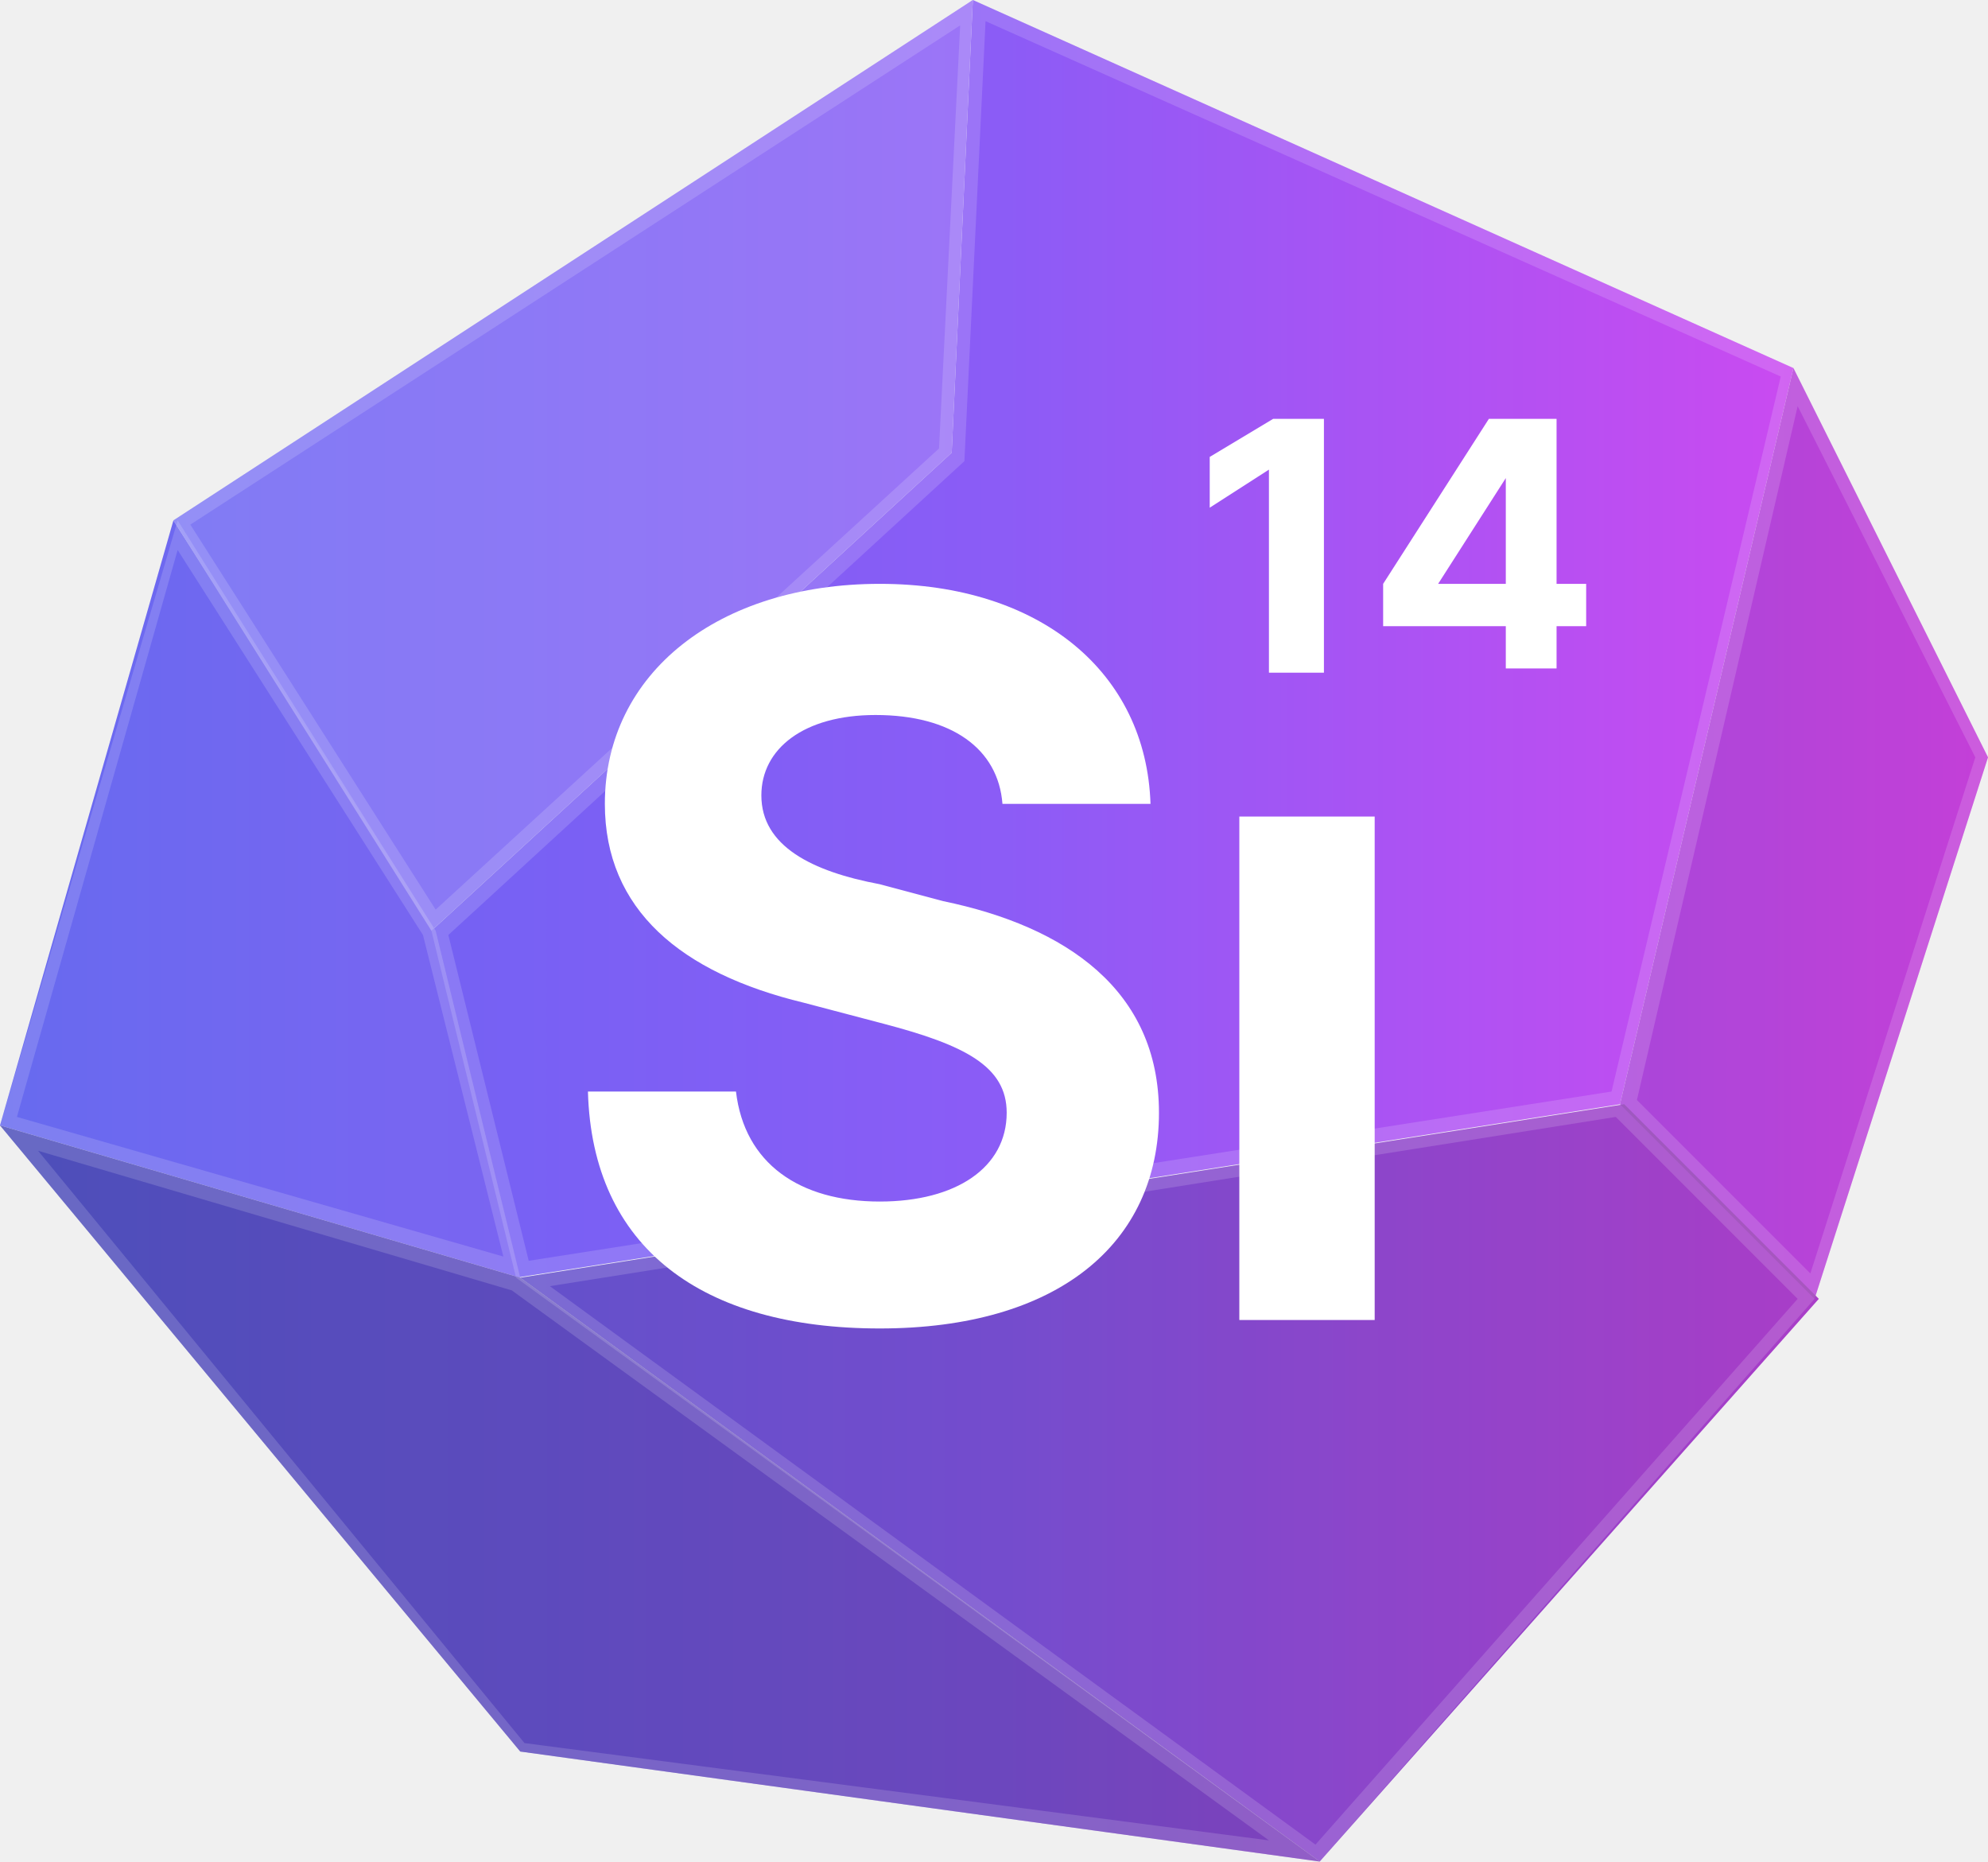
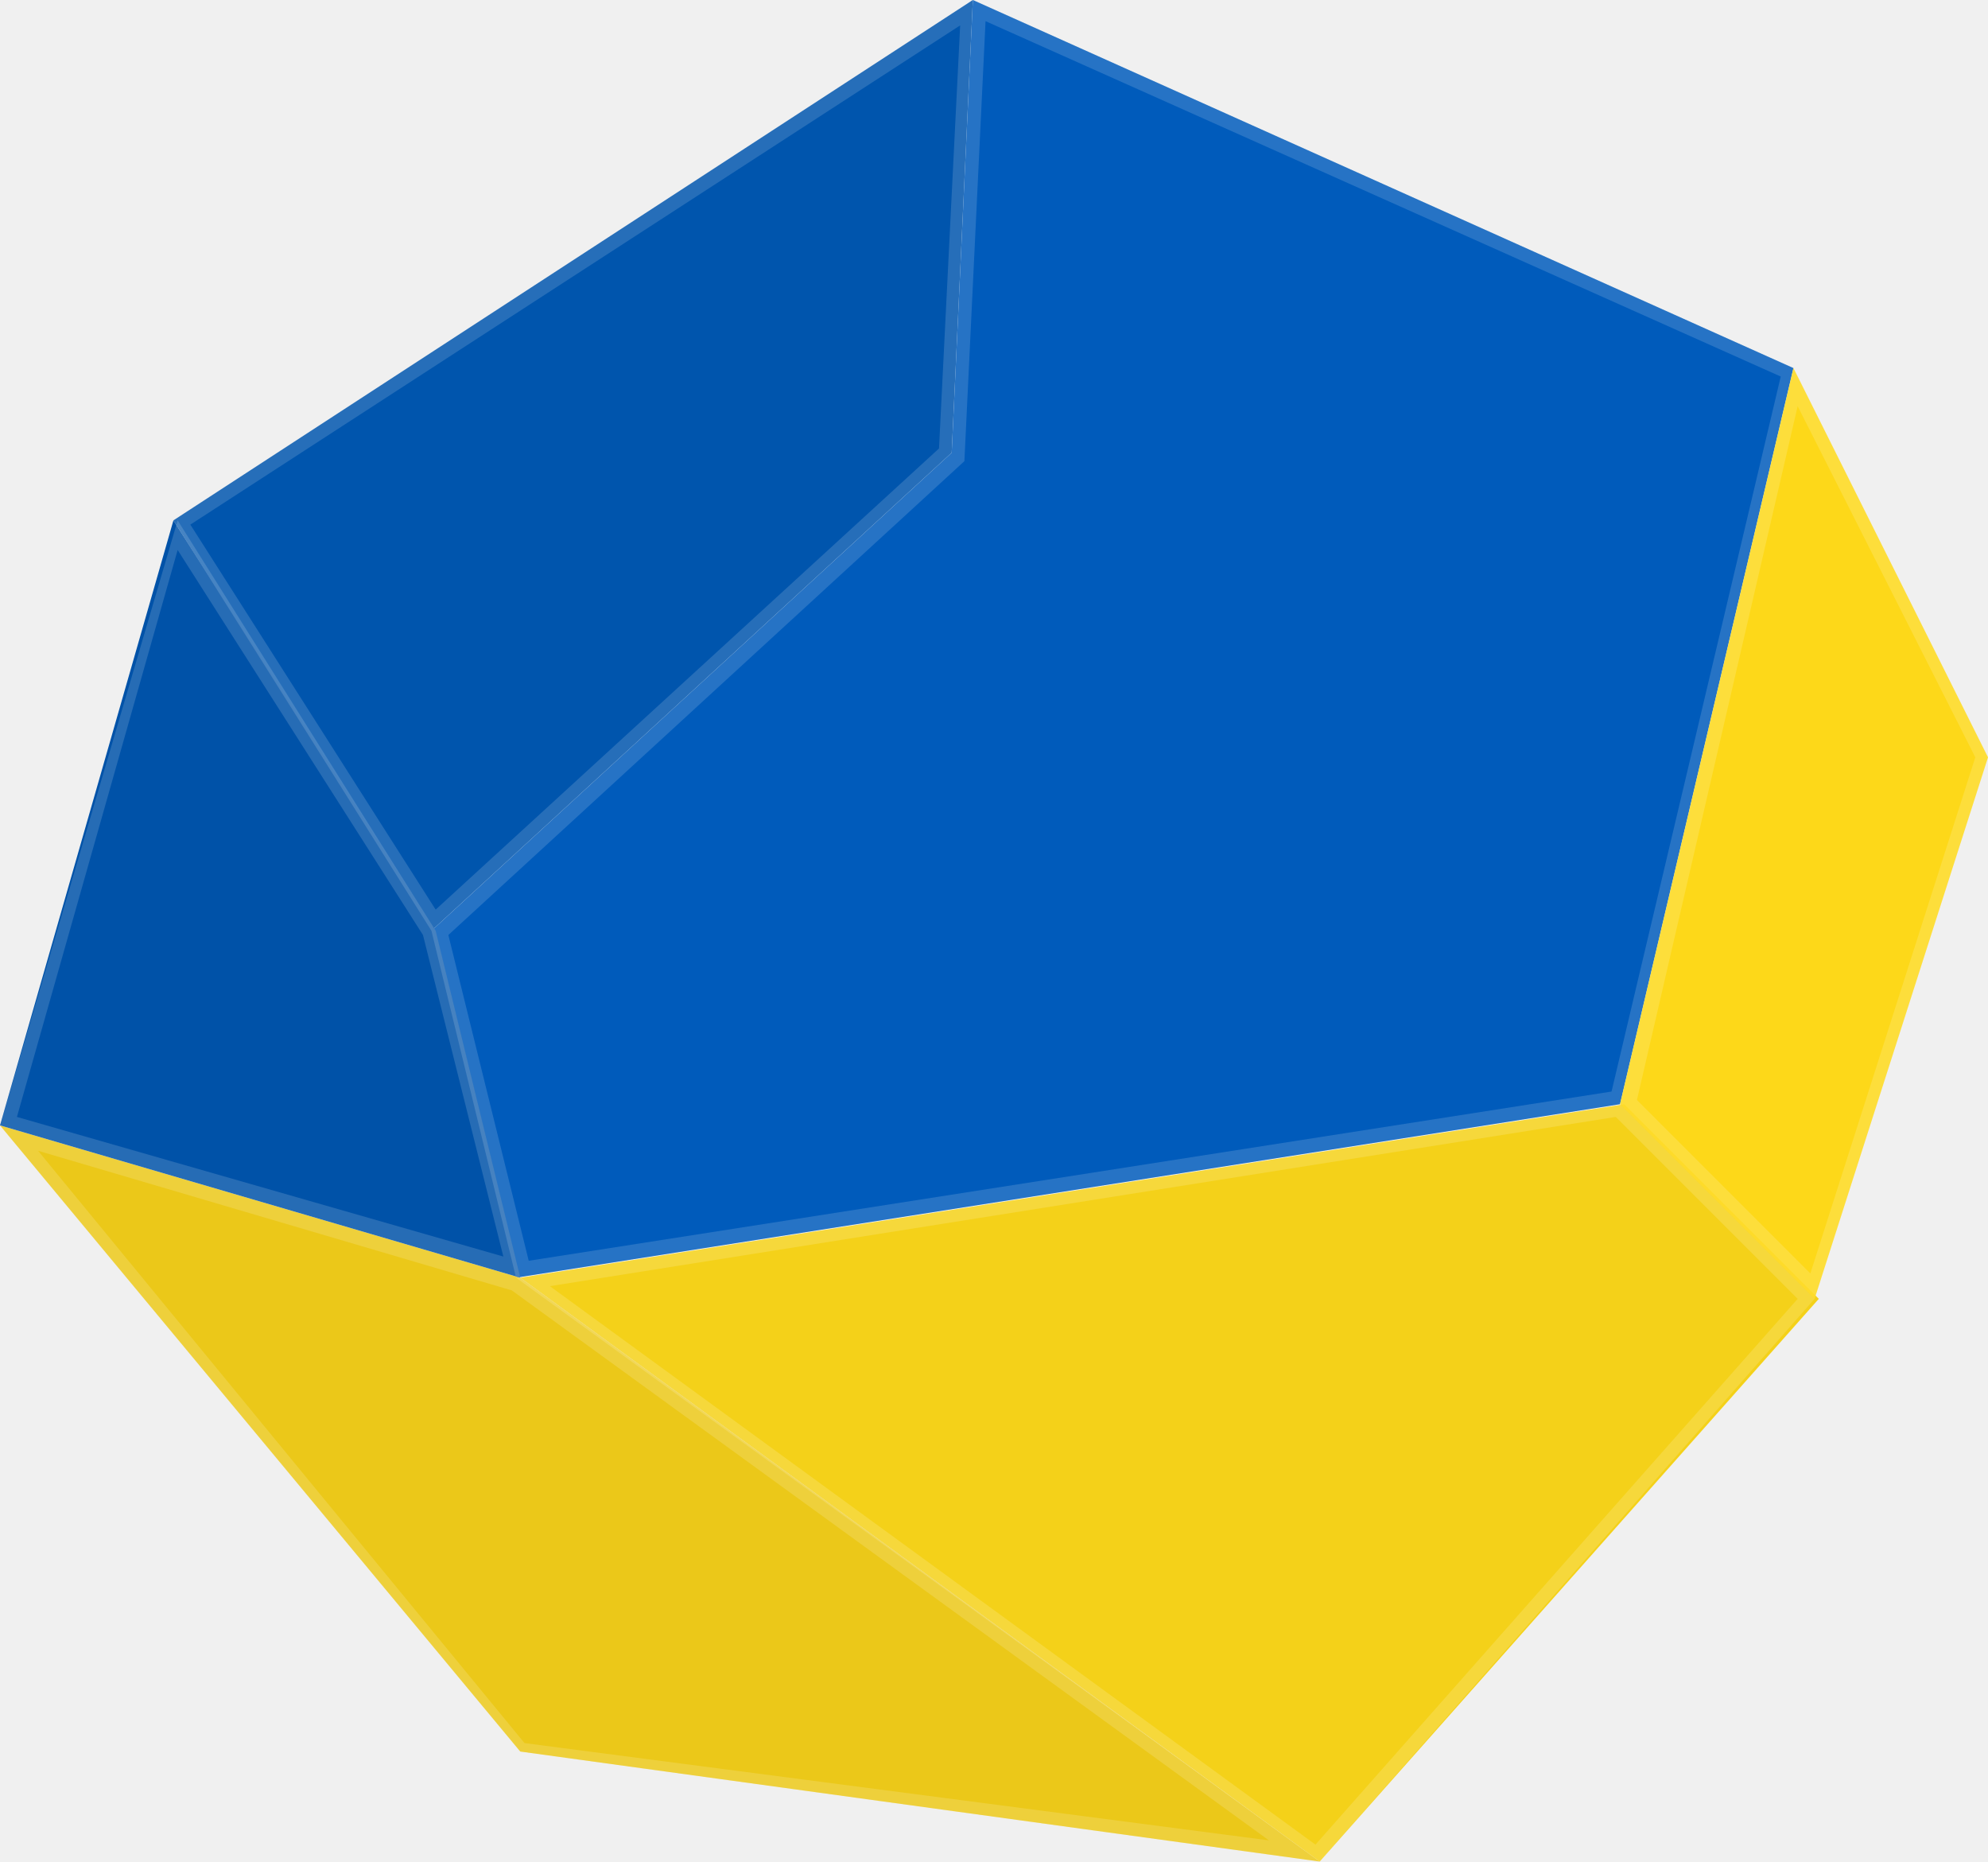
<svg xmlns="http://www.w3.org/2000/svg" version="1.1" id="Layer_1" x="0px" y="0px" viewBox="0 0 47 44" style="enable-background:new 0 0 47 44;" xml:space="preserve">
-   <style type="text/css">
+   <defs id="defs91">
+     <linearGradient id="SVGID_2_" gradientUnits="userSpaceOnUse" x1="0" y1="769.1" x2="47" y2="769.1" gradientTransform="matrix(1 0 0 1 0 -754)">
+       <stop offset="0" style="stop-color:#6366F1" id="stop1682" />
+       <stop offset="0.5" style="stop-color:#8B5CF6" id="stop1684" />
+       <stop offset="1" style="stop-color:#D946EF" id="stop1686" />
+     </linearGradient>
+   </defs>
+   <style type="text/css" id="style2">
	.st0{fill:url(#SVGID_1_);}
	.st1{fill:url(#SVGID_2_);}
	.st2{fill:url(#SVGID_3_);}
	.st3{fill:url(#SVGID_4_);}
	.st4{fill:url(#SVGID_5_);}
	.st5{fill:url(#SVGID_6_);}
	.st6{fill-opacity:0.17;}
	.st7{fill-opacity:0.1;}
	.st8{fill-opacity:0.23;}
	.st9{fill:#C0C0C0;fill-opacity:5.000000e-02;}
	.st10{fill:#FFFFFF;fill-opacity:0.15;}
	.st11{fill-rule:evenodd;clip-rule:evenodd;fill:#FFFFFF;fill-opacity:0.15;}
	.st12{fill:#FFFFFF;}
</style>
  <linearGradient id="SVGID_1_" gradientUnits="userSpaceOnUse" x1="0" y1="765" x2="47" y2="765" gradientTransform="matrix(1 0 0 1 0 -754)">
-     <stop offset="0" style="stop-color:#6366F1" />
-     <stop offset="0.5" style="stop-color:#8B5CF6" />
-     <stop offset="1" style="stop-color:#D946EF" />
+     <stop offset="0" style="stop-color:#6366F1" id="stop4" />
+     <stop offset="0.5" style="stop-color:#8B5CF6" id="stop6" />
+     <stop offset="1" style="stop-color:#D946EF" id="stop8" />
  </linearGradient>
-   <path class="st0" d="M10.2,22l-6.1-9.7L23,0l-0.5,10.7L10.2,22z" />
-   <linearGradient id="SVGID_2_" gradientUnits="userSpaceOnUse" x1="0" y1="769.1" x2="47" y2="769.1" gradientTransform="matrix(1 0 0 1 0 -754)">
-     <stop offset="0" style="stop-color:#6366F1" />
-     <stop offset="0.5" style="stop-color:#8B5CF6" />
-     <stop offset="1" style="stop-color:#D946EF" />
+   <path class="st0" d="M10.2,22l-6.1-9.7L23,0l-0.5,10.7L10.2,22z" id="path11" style="fill:#0055ad;fill-opacity:1" />
+   <linearGradient id="SVGID_2_-7" gradientUnits="userSpaceOnUse" x1="0" y1="769.1" x2="47" y2="769.1" gradientTransform="matrix(1 0 0 1 0 -754)">
+     <stop offset="0" style="stop-color:#6366F1" id="stop13" />
+     <stop offset="0.5" style="stop-color:#8B5CF6" id="stop15" />
+     <stop offset="1" style="stop-color:#D946EF" id="stop17" />
  </linearGradient>
-   <path class="st1" d="M22.5,10.7L23,0l19.4,8.7l-4.1,17.4l-26.1,4.1l-2-8.2L22.5,10.7z" />
+   <path class="st1" d="M22.5,10.7L23,0l19.4,8.7l-4.1,17.4l-26.1,4.1l-2-8.2L22.5,10.7z" id="path20" style="fill:#005bbb;fill-opacity:1" />
  <linearGradient id="SVGID_3_" gradientUnits="userSpaceOnUse" x1="0" y1="789.05" x2="47" y2="789.05" gradientTransform="matrix(1 0 0 1 0 -754)">
-     <stop offset="0" style="stop-color:#6366F1" />
-     <stop offset="0.5" style="stop-color:#8B5CF6" />
-     <stop offset="1" style="stop-color:#D946EF" />
+     <stop offset="0" style="stop-color:#6366F1" id="stop22" />
+     <stop offset="0.5" style="stop-color:#8B5CF6" id="stop24" />
+     <stop offset="1" style="stop-color:#D946EF" id="stop26" />
  </linearGradient>
-   <path class="st2" d="M31.2,44L12.3,30.2l26.1-4.1l4.6,4.6L31.2,44z" />
+   <path class="st2" d="M31.2,44L12.3,30.2l26.1-4.1l4.6,4.6L31.2,44z" id="path29" style="fill:#f5ce00;fill-opacity:0.894" />
  <linearGradient id="SVGID_4_" gradientUnits="userSpaceOnUse" x1="0" y1="773.7" x2="47" y2="773.7" gradientTransform="matrix(1 0 0 1 0 -754)">
-     <stop offset="0" style="stop-color:#6366F1" />
-     <stop offset="0.5" style="stop-color:#8B5CF6" />
-     <stop offset="1" style="stop-color:#D946EF" />
+     <stop offset="0" style="stop-color:#6366F1" id="stop31" />
+     <stop offset="0.5" style="stop-color:#8B5CF6" id="stop33" />
+     <stop offset="1" style="stop-color:#D946EF" id="stop35" />
  </linearGradient>
-   <path class="st3" d="M38.3,26.1l4.6,4.6L47,17.9l-4.6-9.2L38.3,26.1z" />
+   <path class="st3" d="M38.3,26.1l4.6,4.6L47,17.9l-4.6-9.2L38.3,26.1z" id="path38" style="fill:#ffd500;fill-opacity:0.894" />
  <linearGradient id="SVGID_5_" gradientUnits="userSpaceOnUse" x1="0" y1="789.3" x2="47" y2="789.3" gradientTransform="matrix(1 0 0 1 0 -754)">
-     <stop offset="0" style="stop-color:#6366F1" />
-     <stop offset="0.5" style="stop-color:#8B5CF6" />
-     <stop offset="1" style="stop-color:#D946EF" />
+     <stop offset="0" style="stop-color:#6366F1" id="stop40" />
+     <stop offset="0.5" style="stop-color:#8B5CF6" id="stop42" />
+     <stop offset="1" style="stop-color:#D946EF" id="stop44" />
  </linearGradient>
-   <path class="st4" d="M12.3,30.2L31.2,44l-18.9-2.6L0,26.6L12.3,30.2z" />
+   <path class="st4" d="M12.3,30.2L31.2,44l-18.9-2.6L0,26.6L12.3,30.2z" id="path47" style="fill:#ebc400;fill-opacity:0.894" />
  <linearGradient id="SVGID_6_" gradientUnits="userSpaceOnUse" x1="0" y1="775.25" x2="47" y2="775.25" gradientTransform="matrix(1 0 0 1 0 -754)">
-     <stop offset="0" style="stop-color:#6366F1" />
-     <stop offset="0.5" style="stop-color:#8B5CF6" />
-     <stop offset="1" style="stop-color:#D946EF" />
+     <stop offset="0" style="stop-color:#6366F1" id="stop49" />
+     <stop offset="0.5" style="stop-color:#8B5CF6" id="stop51" />
+     <stop offset="1" style="stop-color:#D946EF" id="stop53" />
  </linearGradient>
-   <path class="st5" d="M4.1,12.3L0,26.6l12.3,3.6l-2-8.2L4.1,12.3z" />
-   <path class="st6" d="M31.2,44L12.3,30.2l26.1-4.1l4.6,4.6L31.2,44z" />
-   <path class="st7" d="M38.3,26.1l4.6,4.6L47,17.9l-4.6-9.2L38.3,26.1z" />
-   <path class="st8" d="M12.3,30.2L31.2,44l-18.9-2.6L0,26.6L12.3,30.2z" />
-   <path class="st9" d="M4.1,12.3L0,26.6l12.3,3.6l-2-8.2L4.1,12.3z" />
-   <path class="st10" d="M10.2,22l-6.1-9.7L23,0l-0.5,10.7L10.2,22z" />
-   <path class="st11" d="M10.2,22l12.3-11.3L23,0L4.1,12.3L10.2,22z M10.3,21.5l11.9-10.9l0.5-10L4.5,12.4L10.3,21.5z" />
-   <path class="st11" d="M22.8,10.9L10.6,22.1l1.9,7.7l25.6-4l4-16.9L23.3,0.5L22.8,10.9z M22.5,10.7L10.2,22l2,8.2l26.1-4.1l4.1-17.4  L23,0L22.5,10.7z" />
-   <path class="st11" d="M31.1,43.6l11.4-12.9l-4.3-4.3l-25.2,4L31.1,43.6z M31.2,44l11.7-13.3l-4.6-4.6l-26.1,4.1L31.2,44z" />
-   <path class="st11" d="M42.9,30.7L47,17.9l-4.6-9.2l-4.1,17.4L42.9,30.7z M38.7,26l4.1,4.1l3.9-12.2l-4.2-8.3L38.7,26z" />
-   <path class="st11" d="M12.1,30.5L0.9,27.2l11.5,14L30,43.5L12.1,30.5z M12.3,30.2L0,26.6l12.3,14.8L31.2,44L12.3,30.2z" />
-   <path class="st11" d="M0.4,26.4l11.5,3.3L10,22.1L4.2,13L0.4,26.4z M0,26.6l12.3,3.6l-2-8.2l-6.1-9.7L0,26.6z" />
-   <path class="st12" d="M23.7,19h3.5c-0.1-3.1-2.6-5.2-6.4-5.2s-6.5,2.1-6.5,5.2c0,2.5,1.8,4,4.7,4.7l1.9,0.5c1.9,0.5,2.9,1,2.9,2.1  c0,1.3-1.2,2.1-3,2.1c-1.9,0-3.2-0.9-3.4-2.6h-3.5c0.1,3.7,2.7,5.6,6.9,5.6s6.6-2,6.6-5.1c0-2.9-2.2-4.4-5.1-5l-1.5-0.4  C19.2,20.6,18,20,18,18.8c0-1.1,1-1.9,2.7-1.9C22.5,16.9,23.6,17.7,23.7,19z" />
-   <path class="st12" d="M32.5,19.3h-3.2v11.9h3.2V19.3z" />
-   <path class="st12" d="M31.3,9.9h-1.2l-1.5,0.9V12l1.4-0.9l0,0v4.8h1.3C31.3,15.9,31.3,9.9,31.3,9.9z" />
-   <path class="st12" d="M32.7,14.8h2.9v1h1.2v-1h0.7v-1h-0.7V9.9h-1.6l-2.5,3.9C32.7,13.8,32.7,14.8,32.7,14.8z M35.6,13.8H34l0,0  l1.6-2.5l0,0V13.8z" />
+   <path class="st5" d="M4.1,12.3L0,26.6l12.3,3.6l-2-8.2L4.1,12.3z" id="path56" style="fill:#0052a8;fill-opacity:1" />
+   <path class="st10" d="M10.2,22l-6.1-9.7L23,0l-0.5,10.7L10.2,22z" id="path66" style="fill:#005bbb;fill-opacity:0" />
+   <path class="st11" d="M10.2,22l12.3-11.3L23,0L4.1,12.3L10.2,22z M10.3,21.5l11.9-10.9l0.5-10L4.5,12.4L10.3,21.5z" id="path68" />
+   <path class="st11" d="M22.8,10.9L10.6,22.1l1.9,7.7l25.6-4l4-16.9L23.3,0.5L22.8,10.9z M22.5,10.7L10.2,22l2,8.2l26.1-4.1l4.1-17.4  L23,0L22.5,10.7z" id="path70" />
+   <path class="st11" d="M31.1,43.6l11.4-12.9l-4.3-4.3l-25.2,4L31.1,43.6z M31.2,44l11.7-13.3l-4.6-4.6l-26.1,4.1L31.2,44z" id="path72" />
+   <path class="st11" d="M42.9,30.7L47,17.9l-4.6-9.2l-4.1,17.4L42.9,30.7z M38.7,26l4.1,4.1l3.9-12.2l-4.2-8.3L38.7,26z" id="path74" />
+   <path class="st11" d="M12.1,30.5L0.9,27.2l11.5,14L30,43.5L12.1,30.5z M12.3,30.2L0,26.6l12.3,14.8L31.2,44L12.3,30.2z" id="path76" />
+   <path class="st11" d="M0.4,26.4l11.5,3.3L10,22.1L4.2,13L0.4,26.4z M0,26.6l12.3,3.6l-2-8.2l-6.1-9.7L0,26.6z" id="path78" />
</svg>
